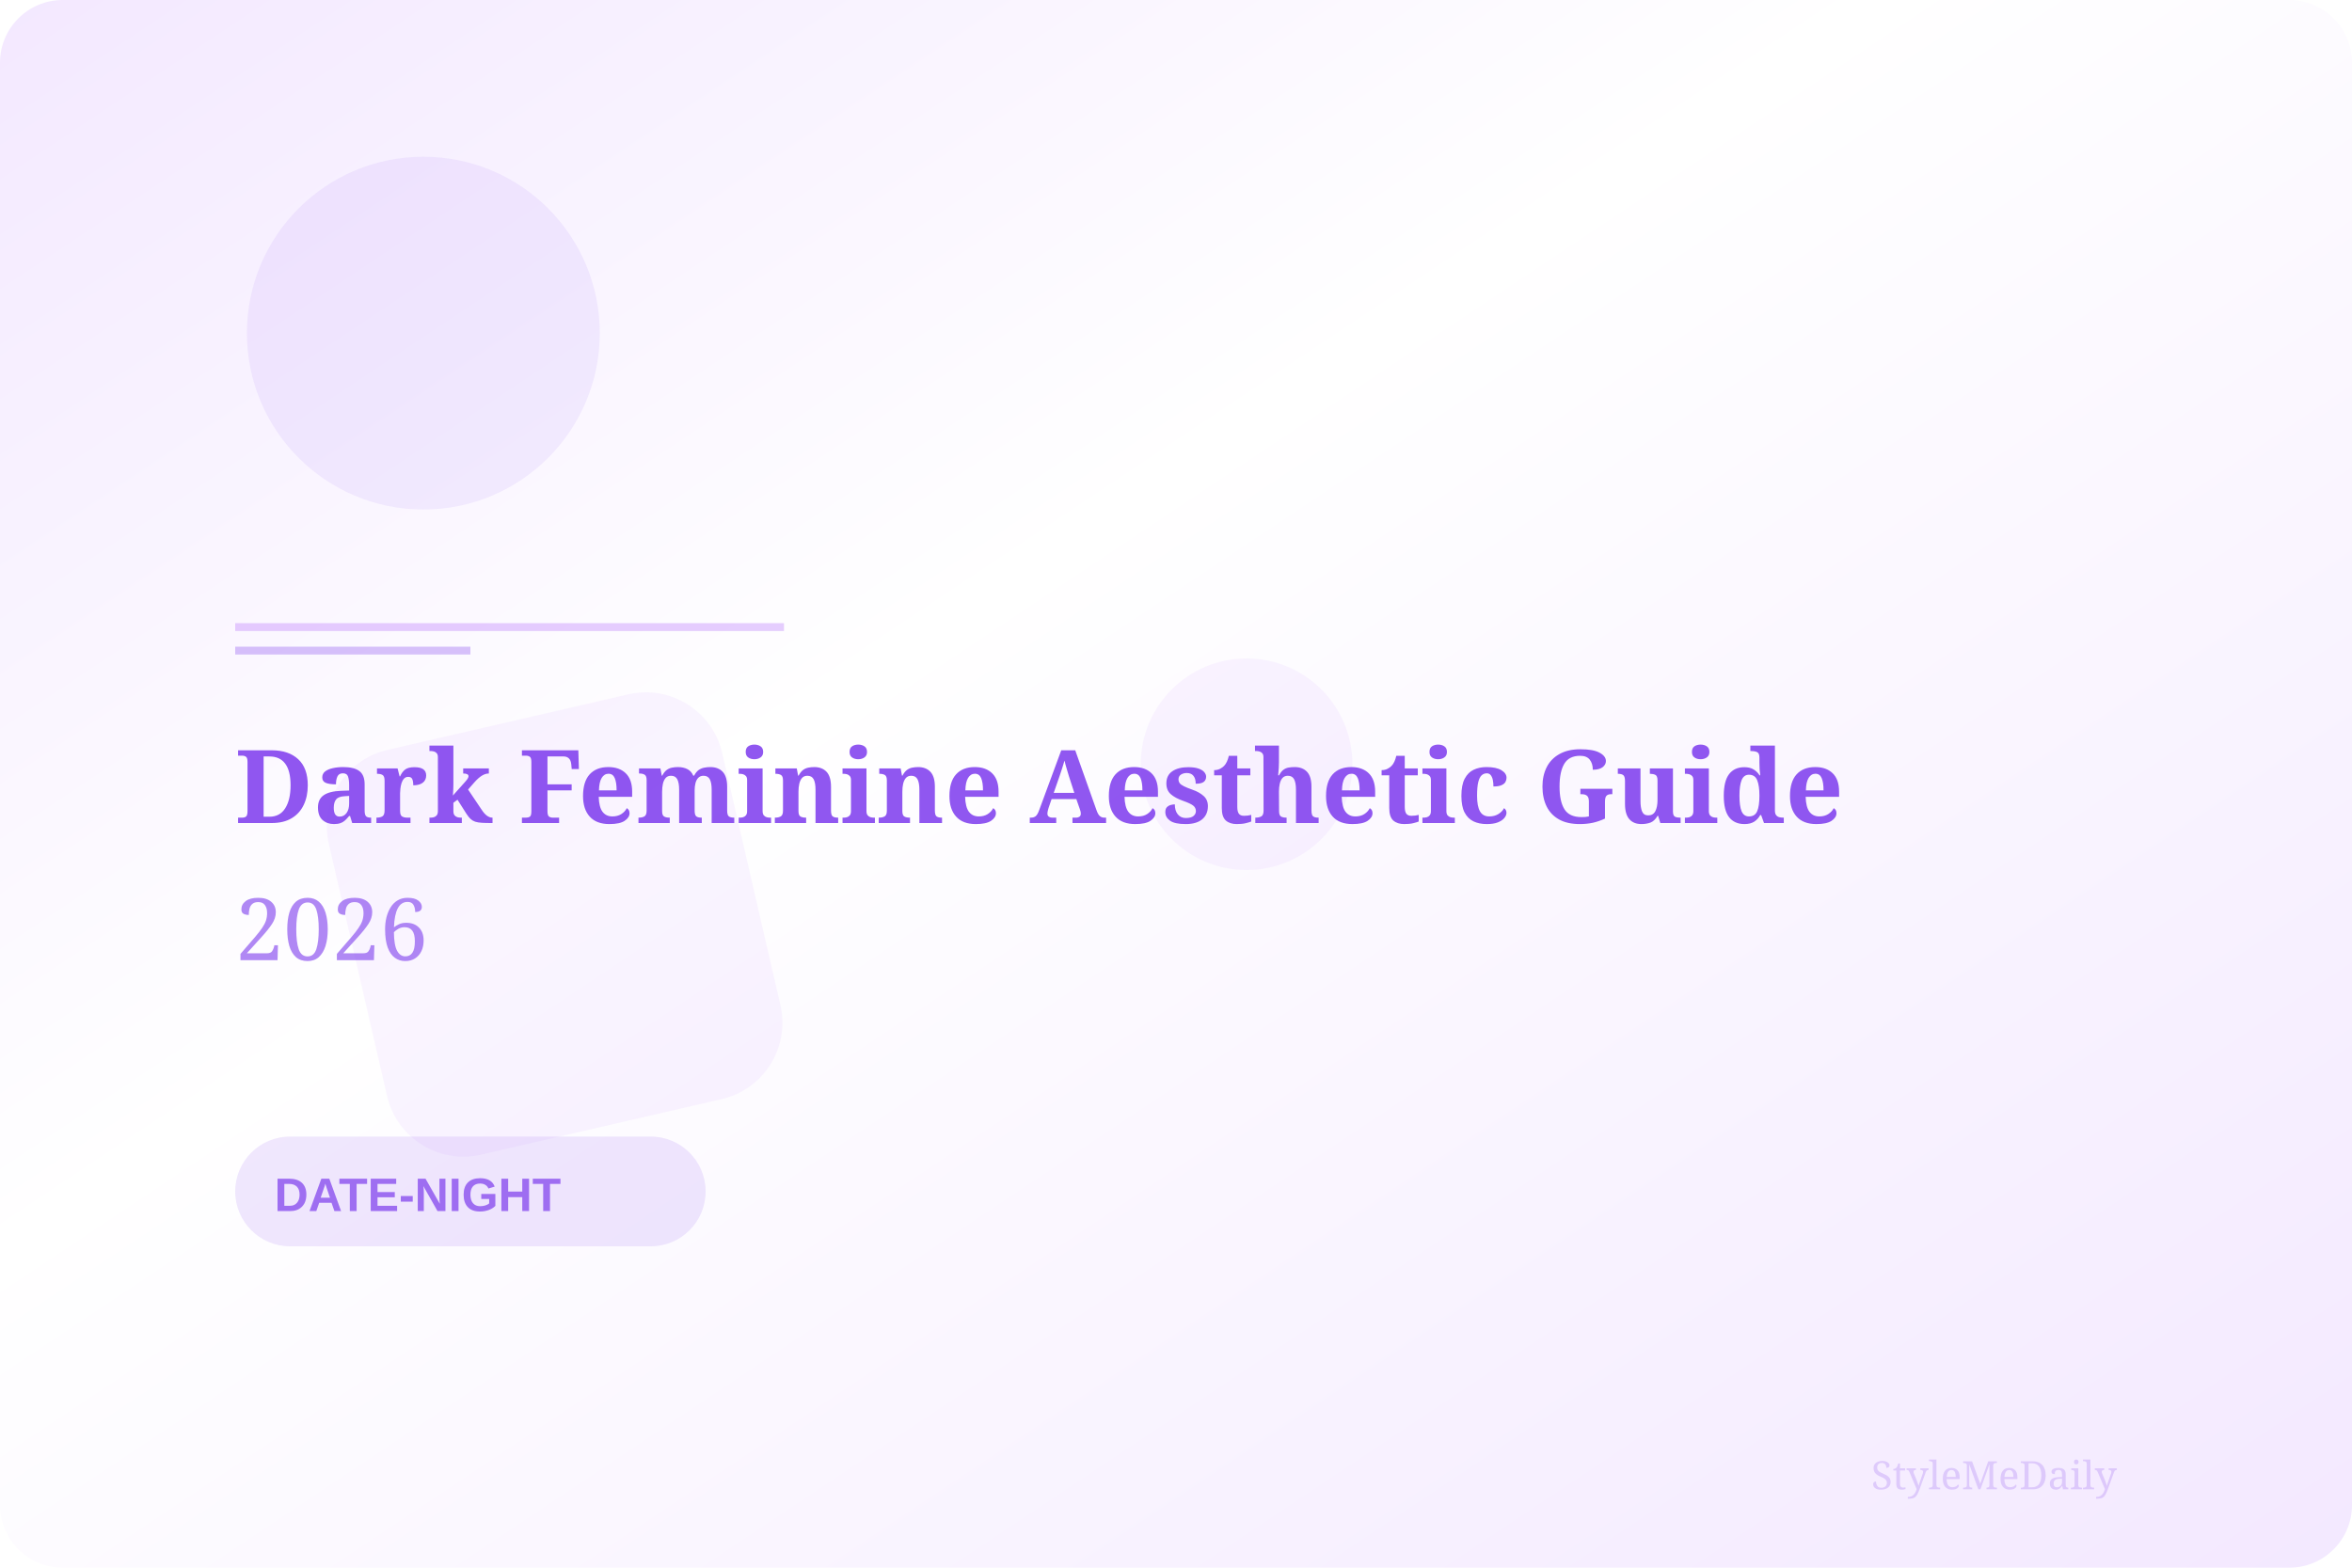
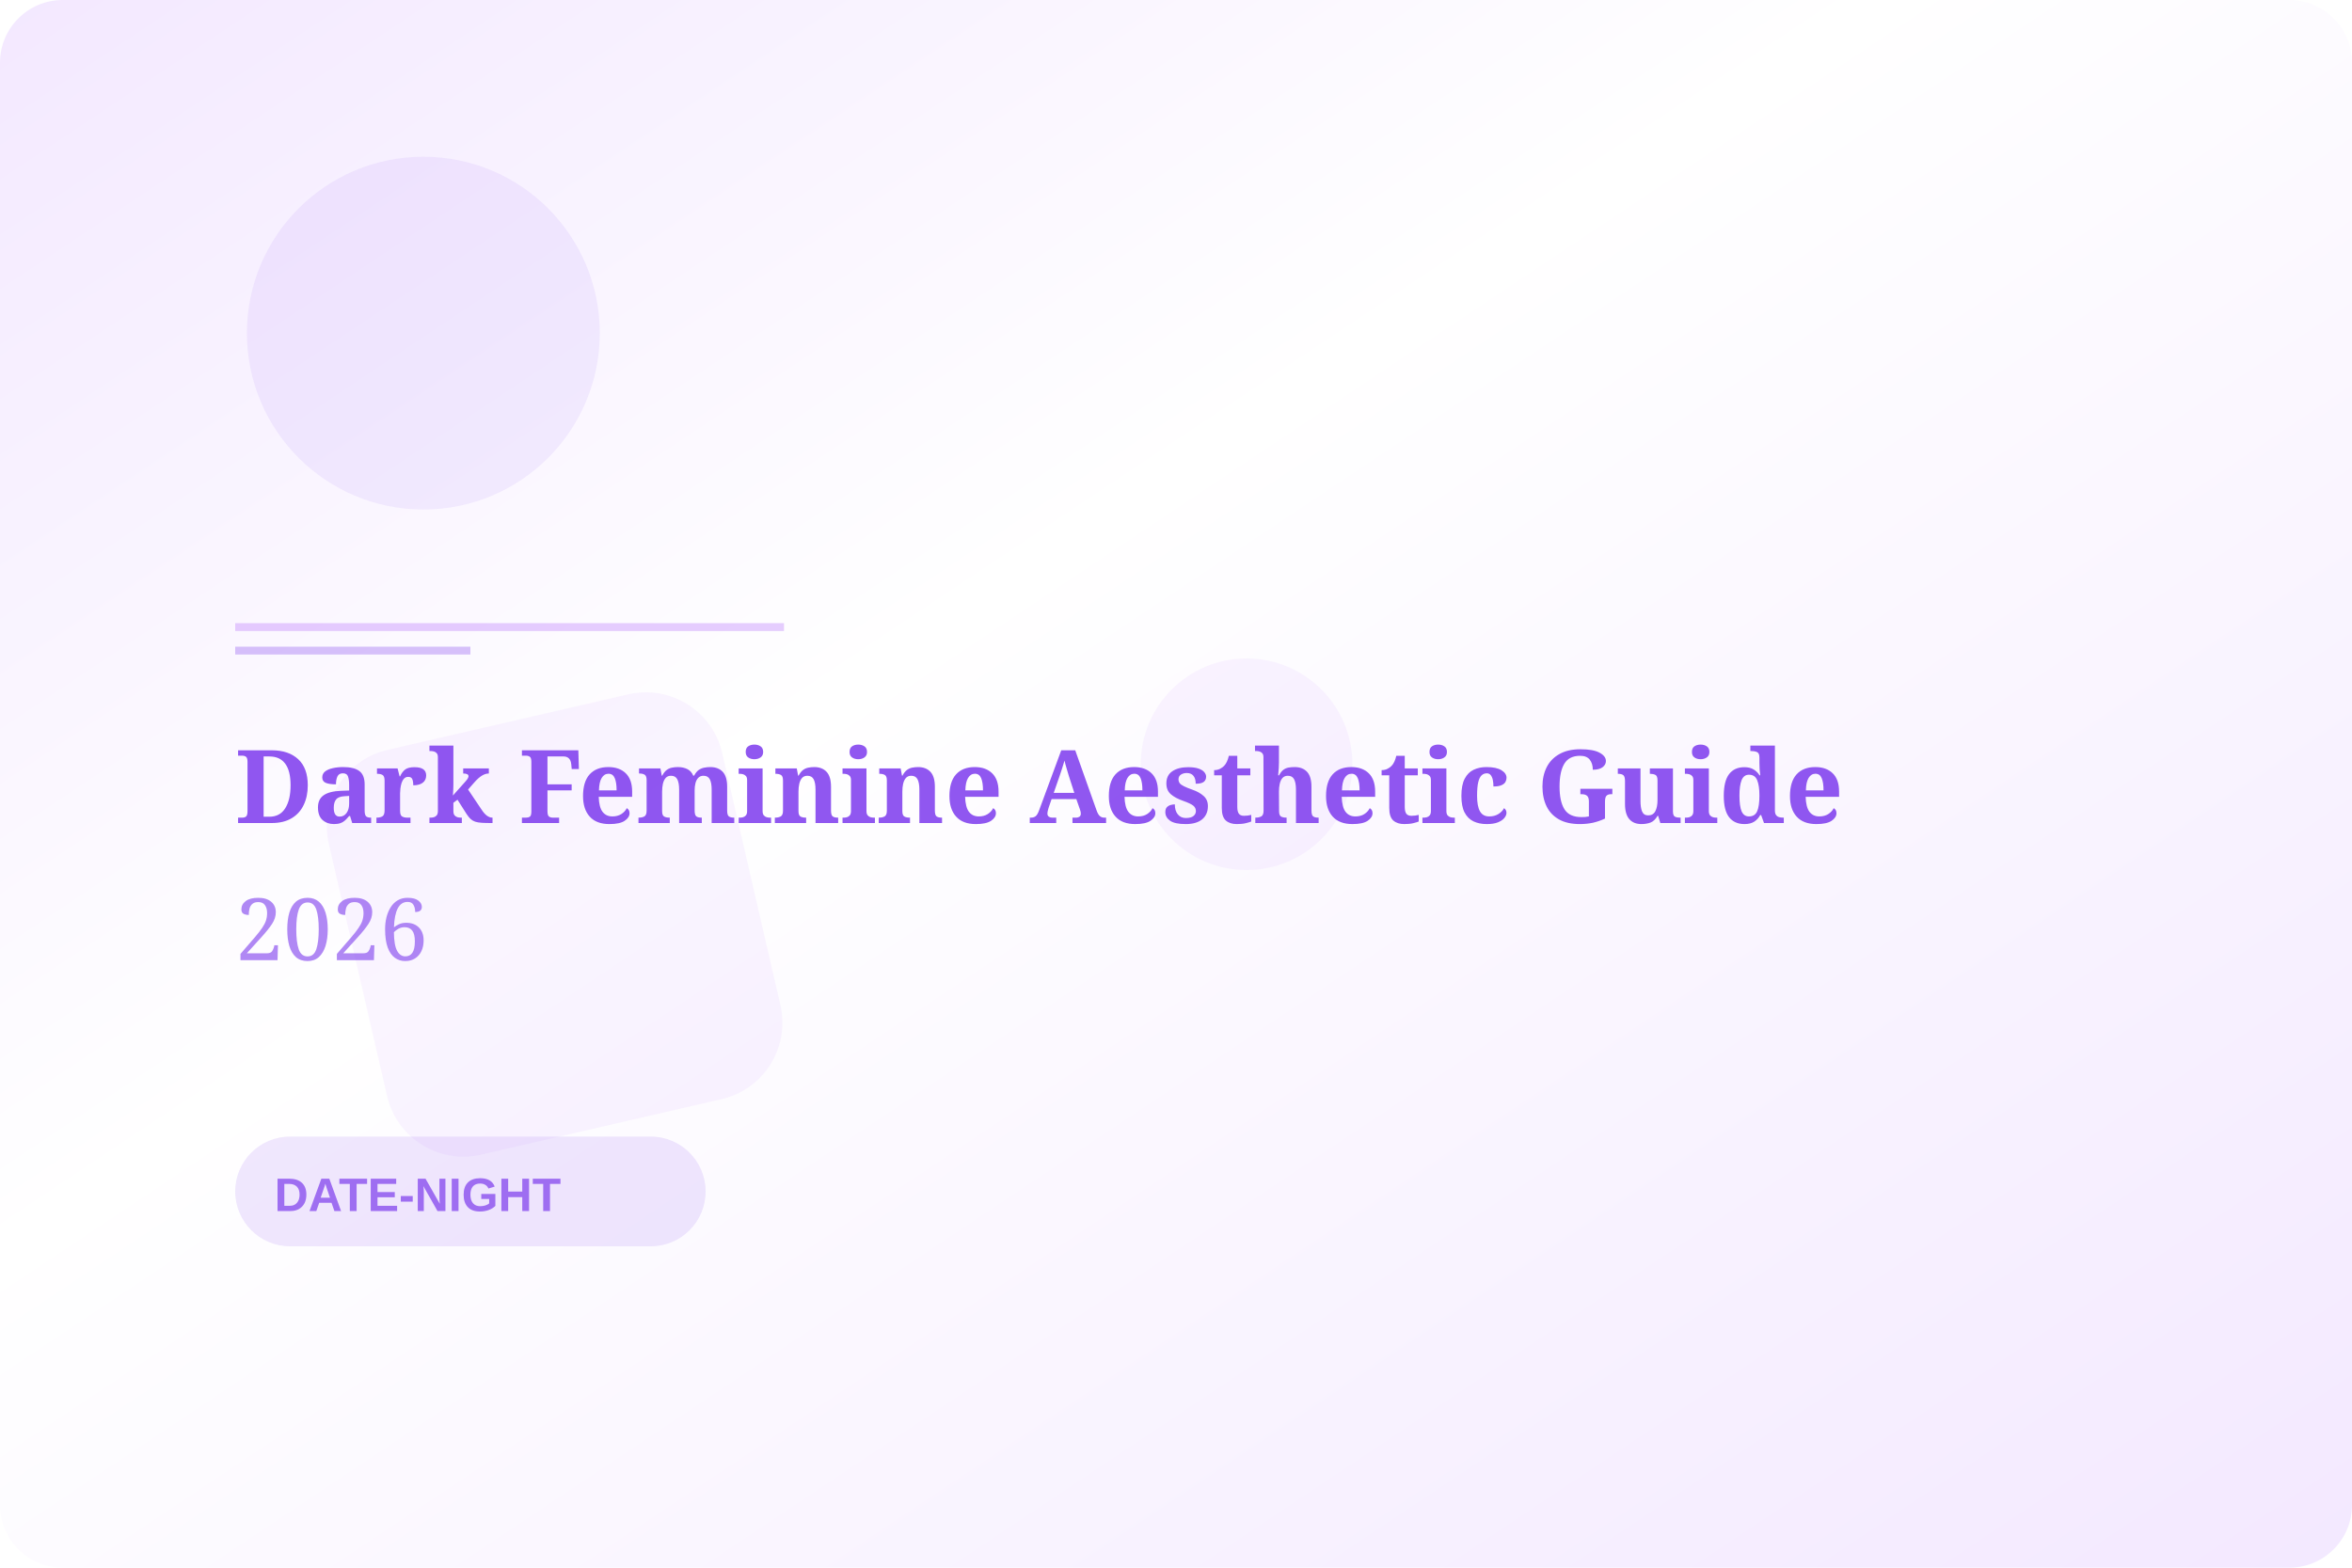
<svg xmlns="http://www.w3.org/2000/svg" width="600" height="400" viewBox="0 0 600 400">
  <defs>
    <linearGradient id="gbg-5208" x1="0%" y1="0%" x2="100%" y2="100%">
      <stop offset="0%" stop-color="#F3E8FF" />
      <stop offset="40%" stop-color="white" />
      <stop offset="100%" stop-color="#F3E8FF" />
    </linearGradient>
    <linearGradient id="gaccent-5208" x1="0%" y1="0%" x2="100%" y2="100%">
      <stop offset="0%" stop-color="#7C3AED" stop-opacity="0.15" />
      <stop offset="100%" stop-color="#C084FC" stop-opacity="0.1" />
    </linearGradient>
  </defs>
  <rect width="600" height="400" fill="url(#gbg-5208)" rx="16" />
  <g opacity="0.08">
    <circle cx="108" cy="85" r="45" fill="#7C3AED" />
    <rect x="90" y="183" width="103" height="106" rx="20" fill="#C084FC" transform="rotate(-13, 141, 236)" />
    <circle cx="318" cy="195" r="27.0" fill="#C084FC" />
  </g>
  <line x1="60" y1="160" x2="200" y2="160" stroke="#C084FC" stroke-width="2" opacity="0.4" />
  <line x1="60" y1="166" x2="120" y2="166" stroke="#7C3AED" stroke-width="2" opacity="0.3" />
  <text x="60" y="210" font-family="Georgia, serif" font-size="26" font-weight="bold" fill="#7C3AED" opacity="0.85">
    Dark Feminine Aesthetic Guide
  </text>
  <text x="60" y="245" font-family="Georgia, serif" font-size="22" fill="#7C3AED" opacity="0.6">
    2026
  </text>
  <rect x="60" y="290" width="120" height="28" rx="14" fill="#7C3AED" opacity="0.12" />
  <text x="70" y="309" font-family="Arial, sans-serif" font-size="12" fill="#7C3AED" opacity="0.7" font-weight="600" text-transform="uppercase">DATE-NIGHT</text>
-   <text x="540" y="380" font-family="Georgia, serif" font-size="10" fill="#7C3AED" opacity="0.2" text-anchor="end">StyleMeDaily</text>
</svg>
